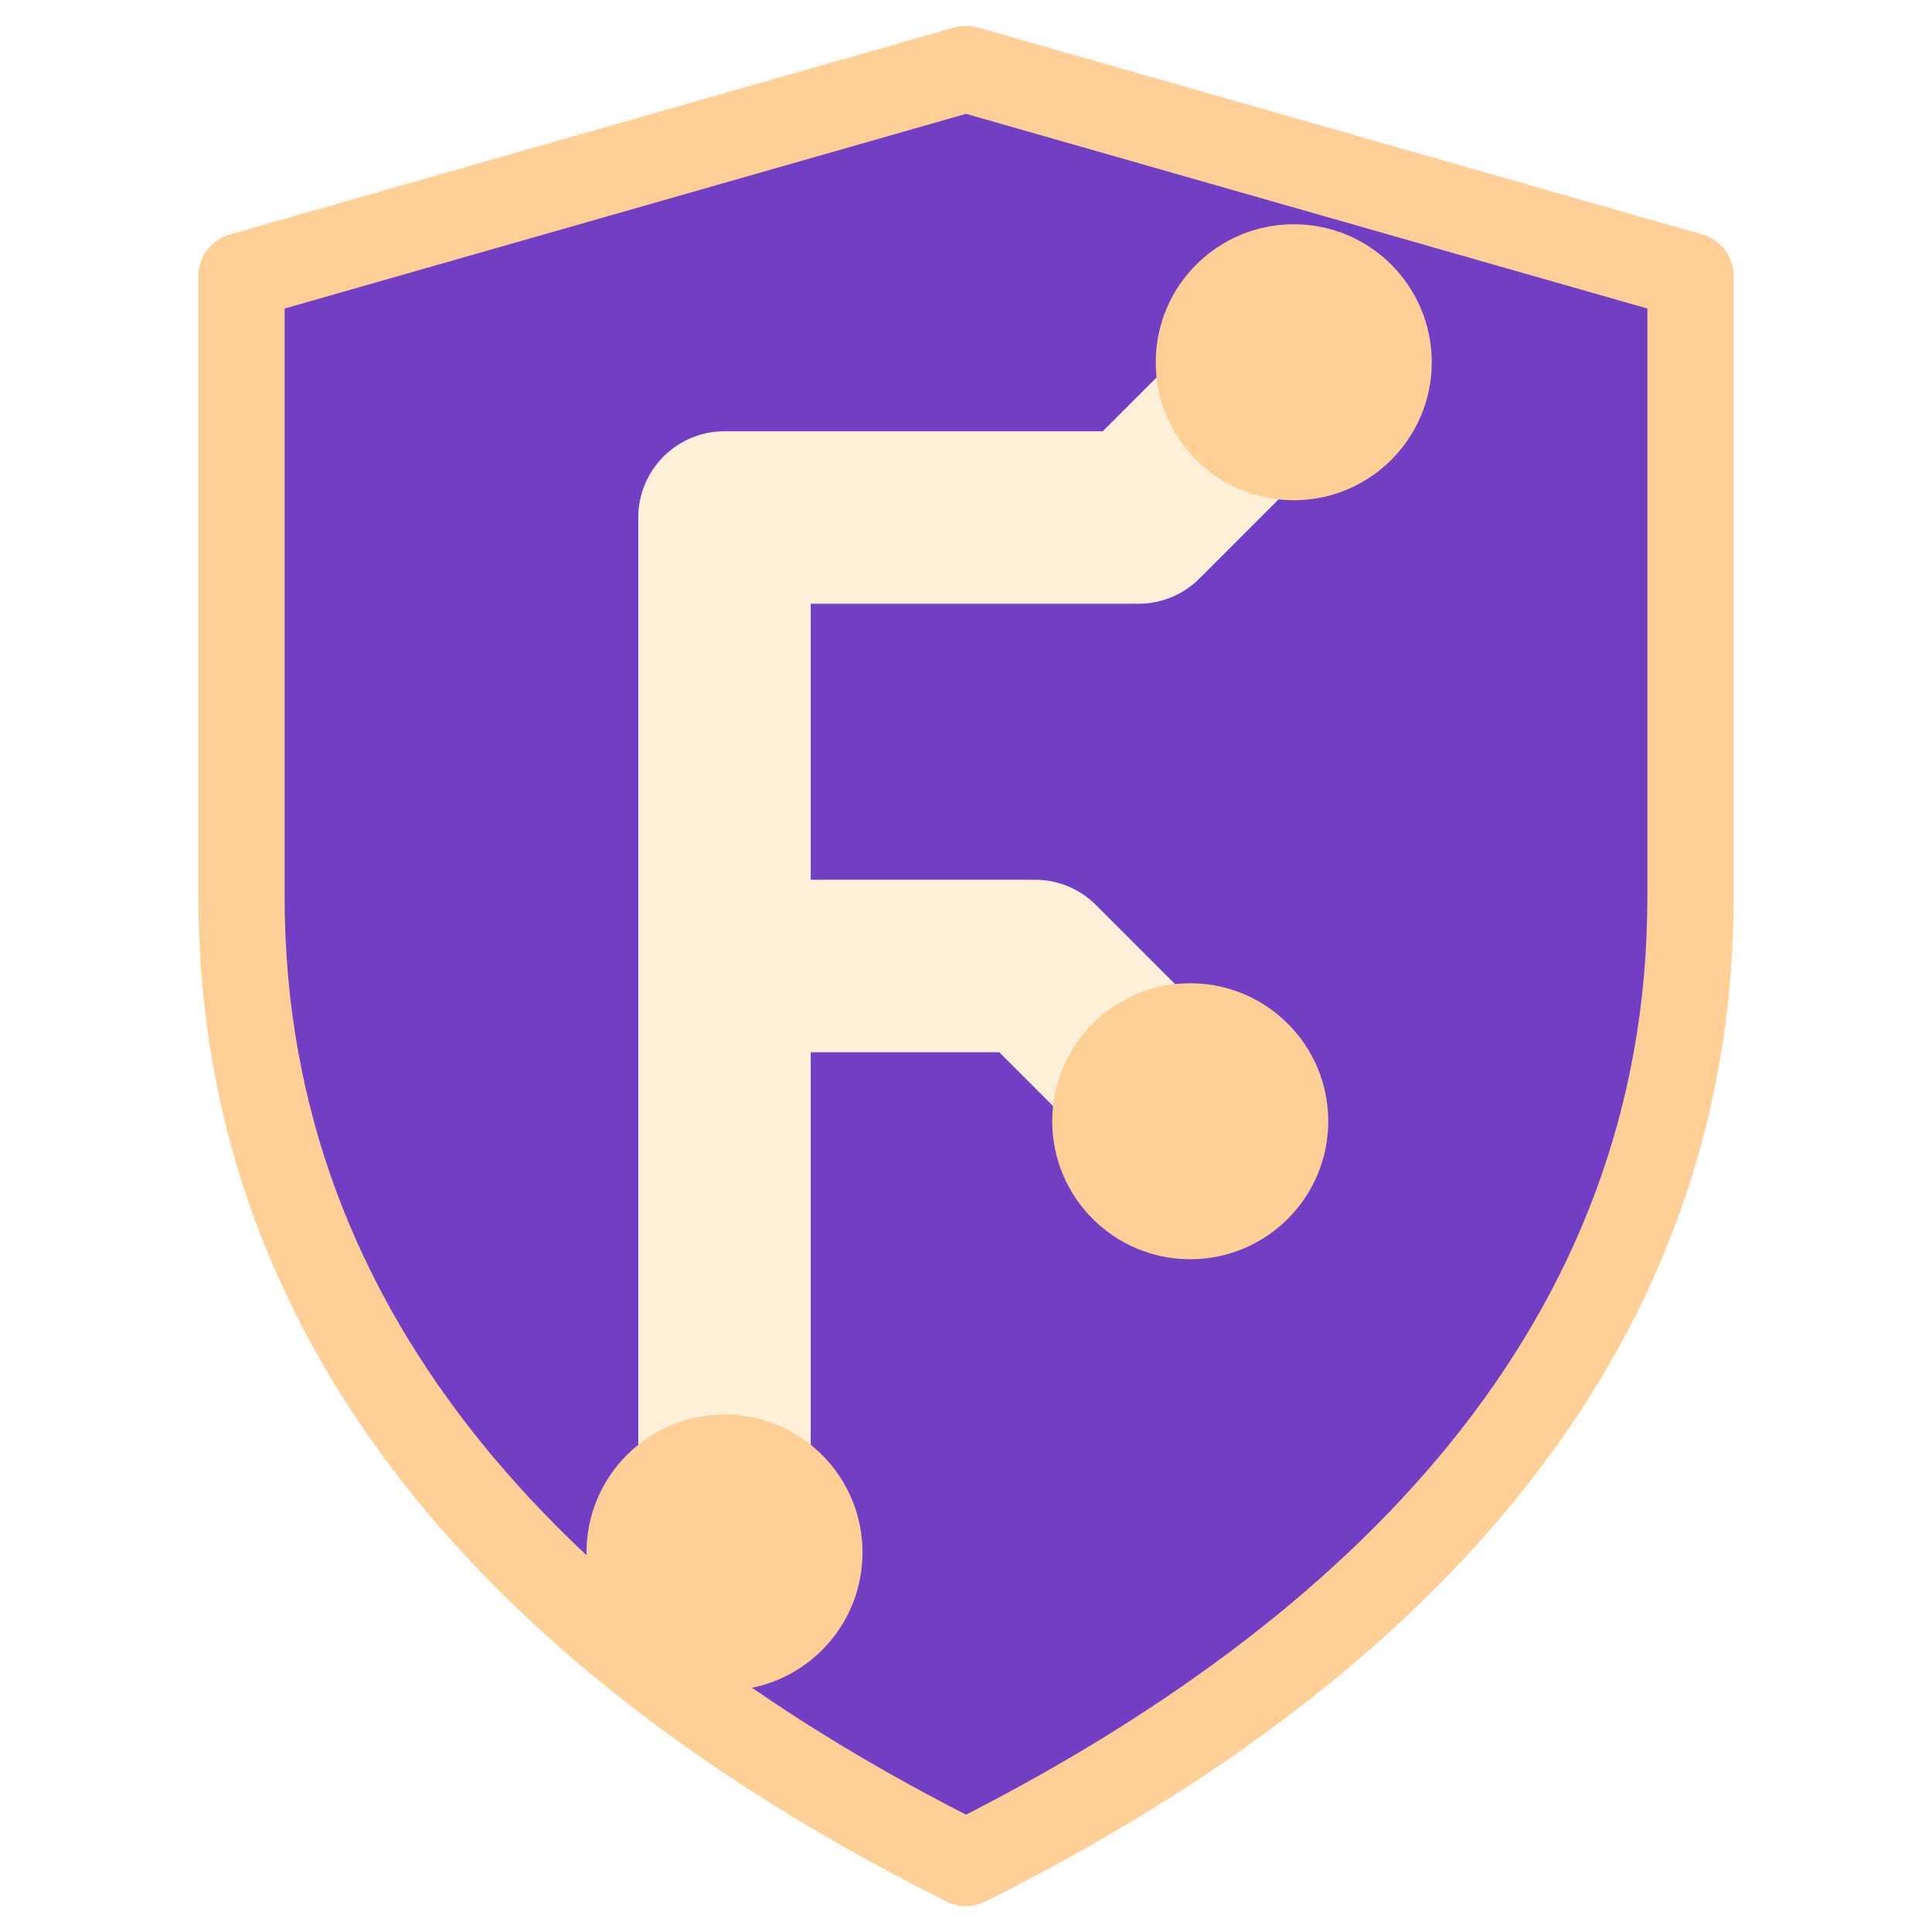
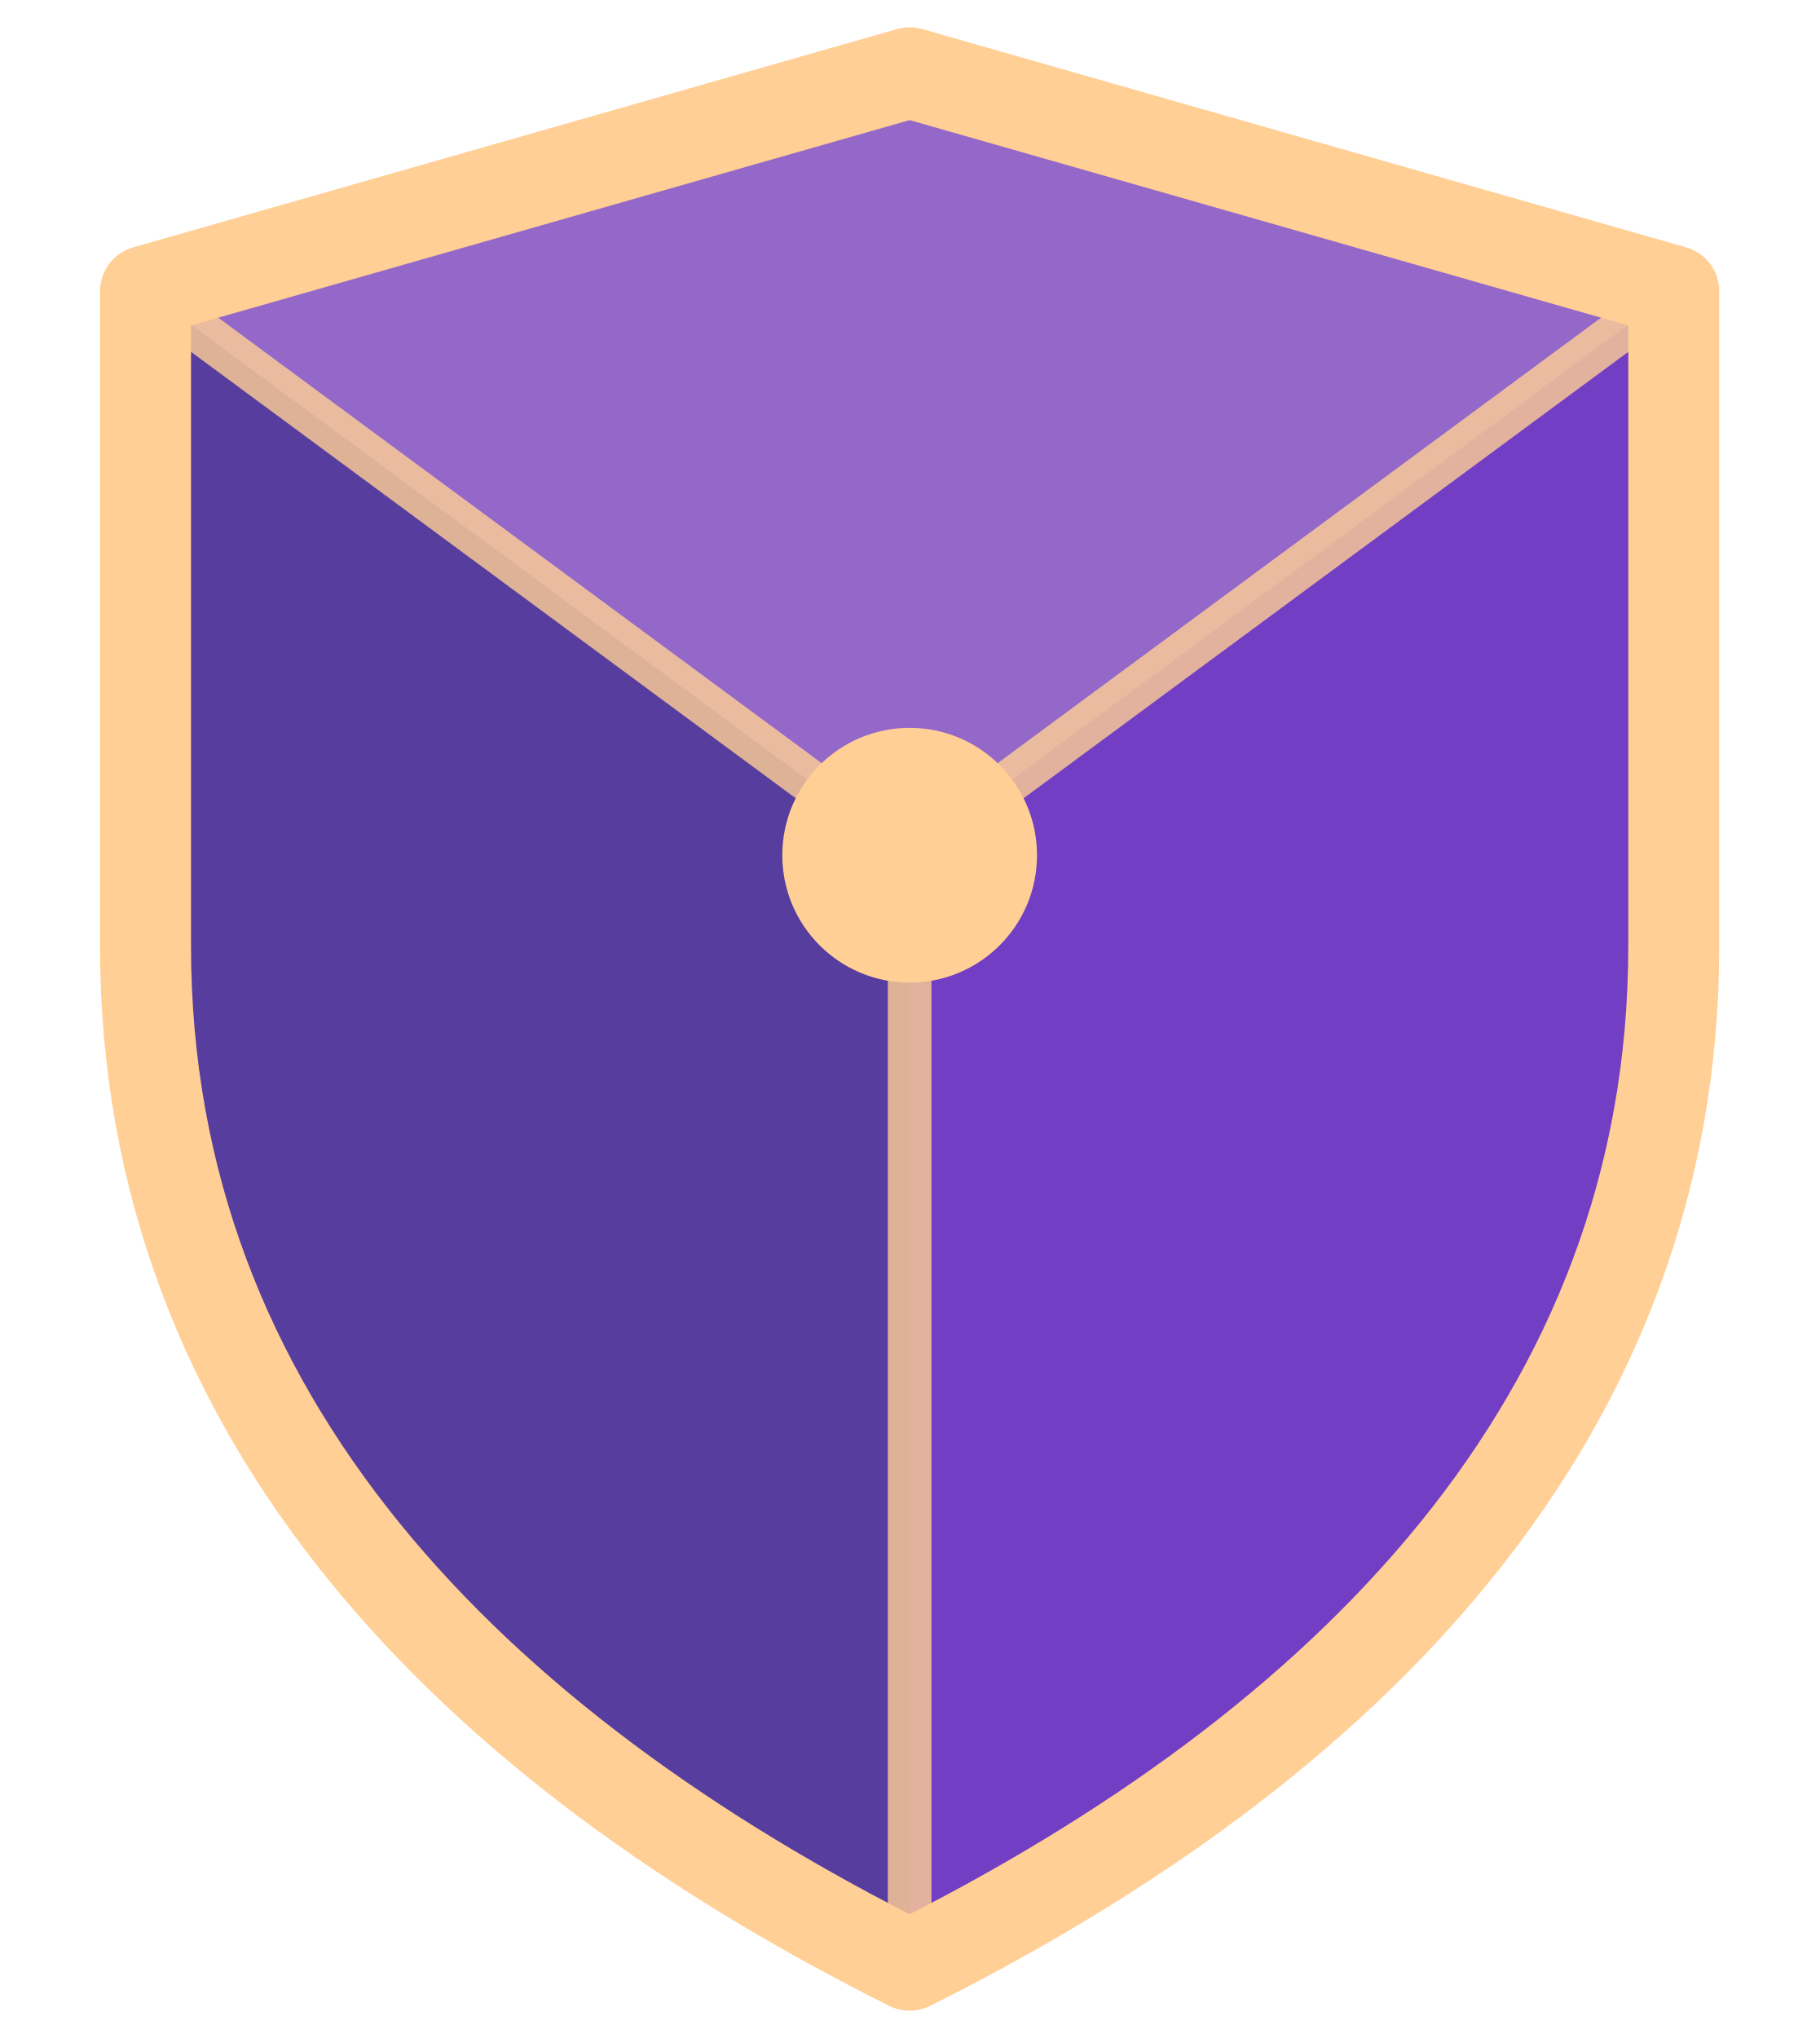
- <svg xmlns="http://www.w3.org/2000/svg" viewBox="-6 0 112 112">
-   <path d="M50 4 L92 16 V52 C92 78 74 96 50 108 C26 96 8 78 8 52 V16 Z" fill="#723EC3" stroke="#FFCF95" stroke-width="5" stroke-linejoin="round" />
-   <path d="M36 88 V30 H60 L68 22 M36 56 H54 L62 64" fill="none" stroke="#FFF0D9" stroke-width="10" stroke-linecap="round" stroke-linejoin="round" />
-   <circle cx="36" cy="90" r="8" fill="#FFCF95" />
-   <circle cx="63" cy="65" r="8" fill="#FFCF95" />
-   <circle cx="69" cy="21" r="8" fill="#FFCF95" />
+ <svg xmlns="http://www.w3.org/2000/svg" viewBox="0 0 100 112">
+   <path d="M50 4 L92 16 V52 C92 78 74 96 50 108 C26 96 8 78 8 52 V16 Z" fill="#723EC3" />
+   <path d="M50 4 L92 16 L50 47 L8 16 Z" fill="#FFF0D9" fill-opacity=".24" />
+   <path d="M8 16 L50 47 L50 108 C26 96 8 78 8 52 Z" fill="#333D6D" fill-opacity=".42" />
+   <path d="M8 16 L50 47 L92 16 M50 47 V108" fill="none" stroke="#FFCF95" stroke-width="2.4" stroke-opacity=".8" />
+   <path d="M50 4 L92 16 V52 C92 78 74 96 50 108 C26 96 8 78 8 52 V16 Z" fill="none" stroke="#FFCF95" stroke-width="5" stroke-linejoin="round" />
+   <circle cx="50" cy="47" r="7" fill="#FFCF95" />
</svg>
